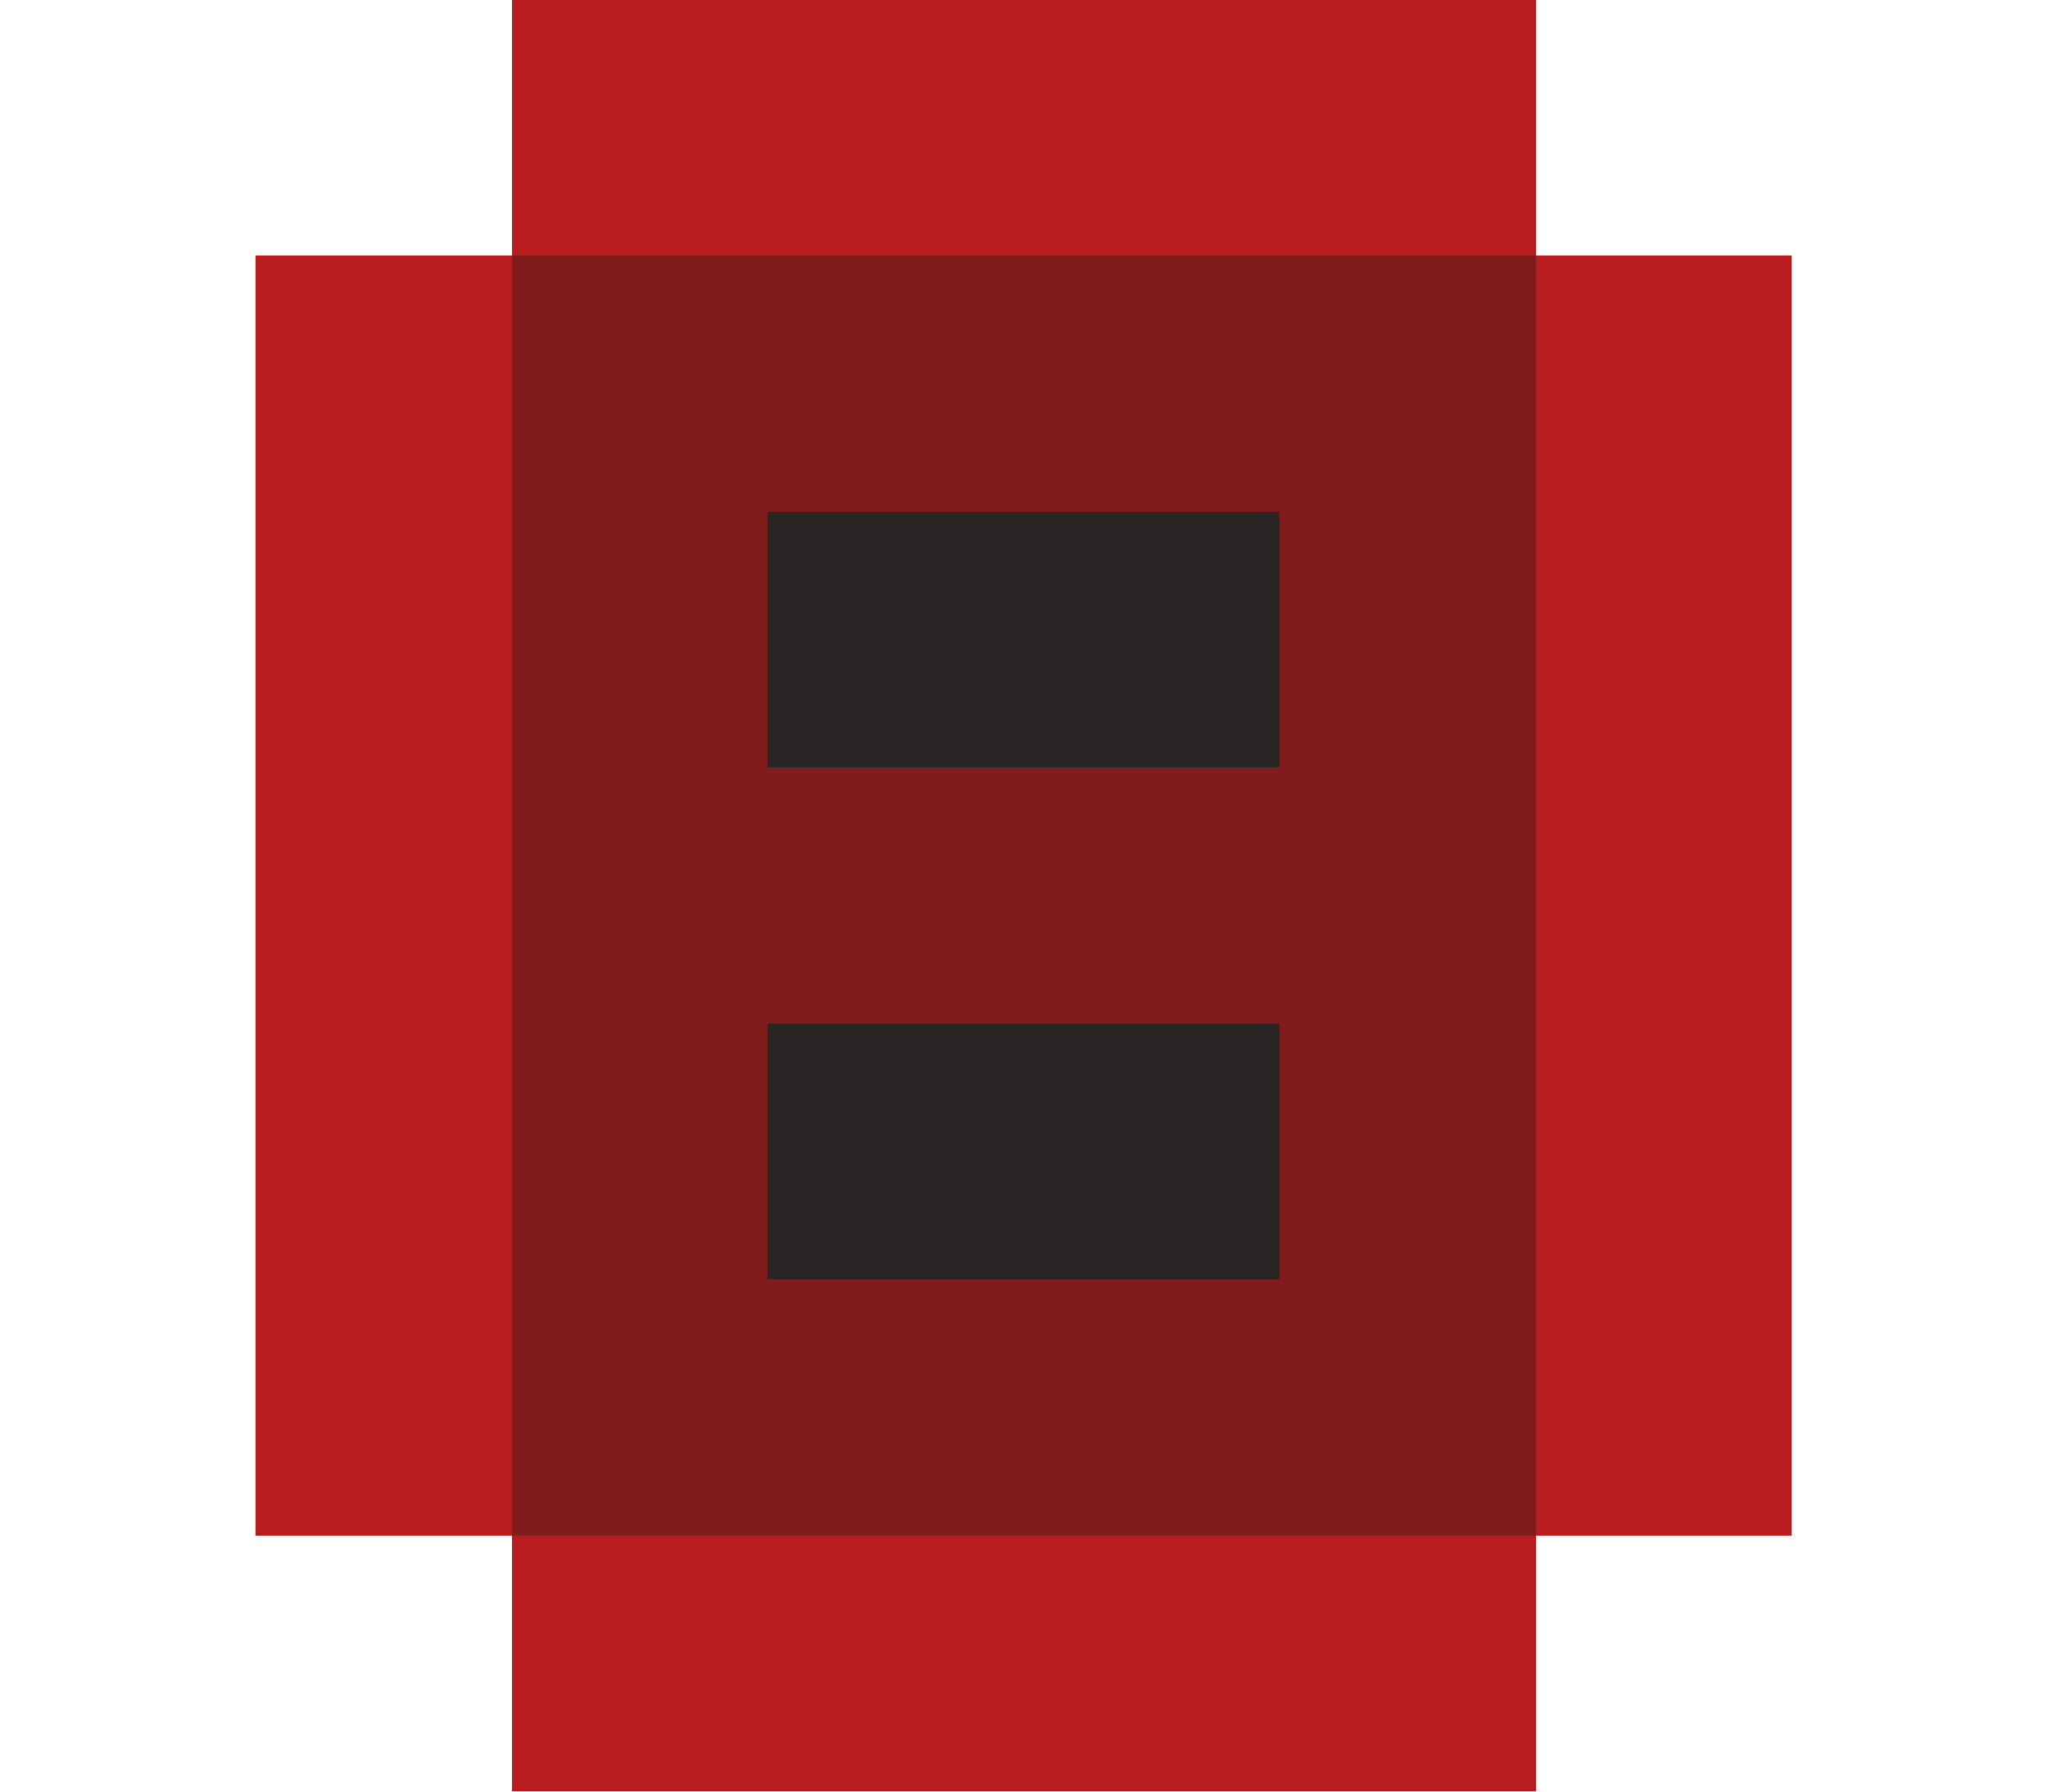
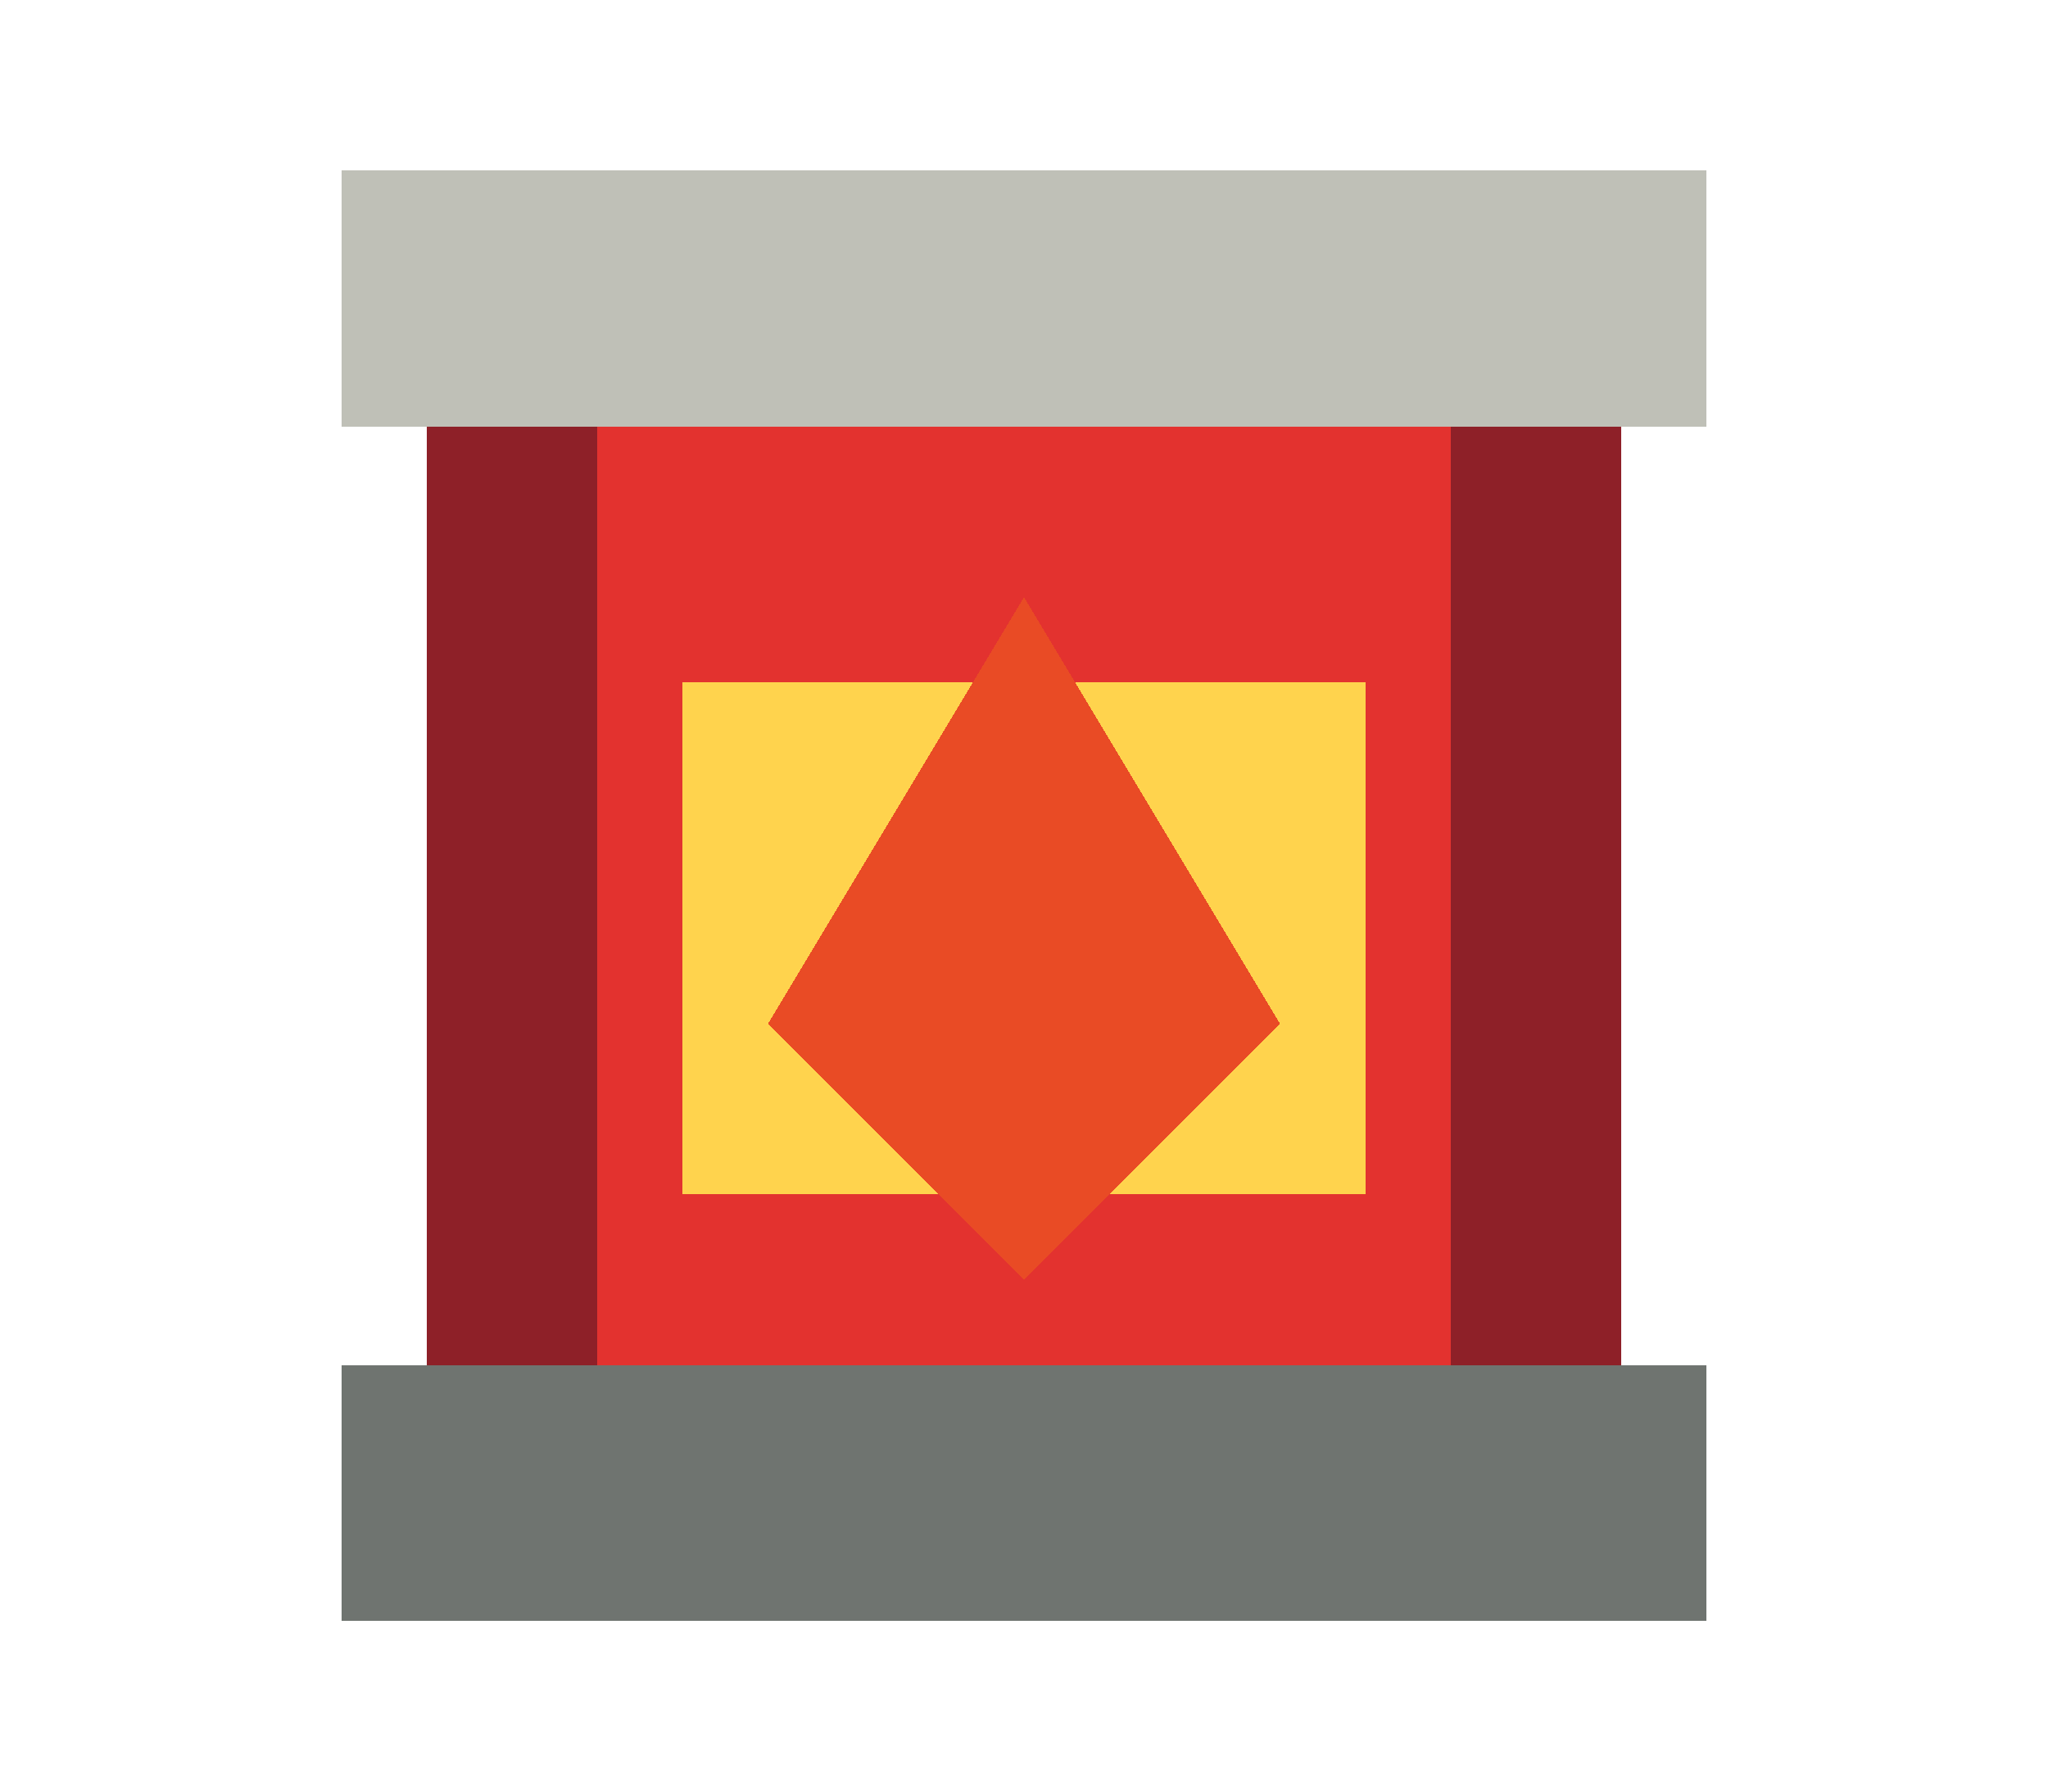
<svg xmlns="http://www.w3.org/2000/svg" width="24" height="21" viewBox="0 0 24 21" shape-rendering="crispEdges">
-   <rect x="6" y="0" width="3" height="3" fill="#b91c1c" />
-   <rect x="9" y="0" width="3" height="3" fill="#b91c1c" />
-   <rect x="12" y="0" width="3" height="3" fill="#b91c1c" />
-   <rect x="15" y="0" width="3" height="3" fill="#b91c1c" />
-   <rect x="3" y="3" width="3" height="3" fill="#b91c1c" />
-   <rect x="6" y="3" width="3" height="3" fill="#7f1d1d" />
-   <rect x="9" y="3" width="3" height="3" fill="#7f1d1d" />
-   <rect x="12" y="3" width="3" height="3" fill="#7f1d1d" />
-   <rect x="15" y="3" width="3" height="3" fill="#7f1d1d" />
-   <rect x="18" y="3" width="3" height="3" fill="#b91c1c" />
-   <rect x="3" y="6" width="3" height="3" fill="#b91c1c" />
-   <rect x="6" y="6" width="3" height="3" fill="#7f1d1d" />
-   <rect x="9" y="6" width="3" height="3" fill="#292524" />
-   <rect x="12" y="6" width="3" height="3" fill="#292524" />
-   <rect x="15" y="6" width="3" height="3" fill="#7f1d1d" />
-   <rect x="18" y="6" width="3" height="3" fill="#b91c1c" />
-   <rect x="3" y="9" width="3" height="3" fill="#b91c1c" />
-   <rect x="6" y="9" width="3" height="3" fill="#7f1d1d" />
-   <rect x="9" y="9" width="3" height="3" fill="#7f1d1d" />
-   <rect x="12" y="9" width="3" height="3" fill="#7f1d1d" />
-   <rect x="15" y="9" width="3" height="3" fill="#7f1d1d" />
-   <rect x="18" y="9" width="3" height="3" fill="#b91c1c" />
-   <rect x="3" y="12" width="3" height="3" fill="#b91c1c" />
-   <rect x="6" y="12" width="3" height="3" fill="#7f1d1d" />
-   <rect x="9" y="12" width="3" height="3" fill="#292524" />
-   <rect x="12" y="12" width="3" height="3" fill="#292524" />
-   <rect x="15" y="12" width="3" height="3" fill="#7f1d1d" />
-   <rect x="18" y="12" width="3" height="3" fill="#b91c1c" />
-   <rect x="3" y="15" width="3" height="3" fill="#b91c1c" />
-   <rect x="6" y="15" width="3" height="3" fill="#7f1d1d" />
-   <rect x="9" y="15" width="3" height="3" fill="#7f1d1d" />
-   <rect x="12" y="15" width="3" height="3" fill="#7f1d1d" />
-   <rect x="15" y="15" width="3" height="3" fill="#7f1d1d" />
-   <rect x="18" y="15" width="3" height="3" fill="#b91c1c" />
-   <rect x="6" y="18" width="3" height="3" fill="#b91c1c" />
-   <rect x="9" y="18" width="3" height="3" fill="#b91c1c" />
-   <rect x="12" y="18" width="3" height="3" fill="#b91c1c" />
-   <rect x="15" y="18" width="3" height="3" fill="#b91c1c" />
+   <rect x="5" y="2" width="14" height="17" fill="#8e2028" />
+   <rect x="7" y="4" width="10" height="13" fill="#e3322f" />
+   <rect x="4" y="2" width="16" height="3" fill="#bfc0b7" />
+   <rect x="4" y="16" width="16" height="3" fill="#6f7470" />
+   <rect x="8" y="8" width="8" height="6" fill="#ffd34d" />
+   <polygon points="12,7 15,12 12,15 9,12" fill="#e94b25" />
</svg>
